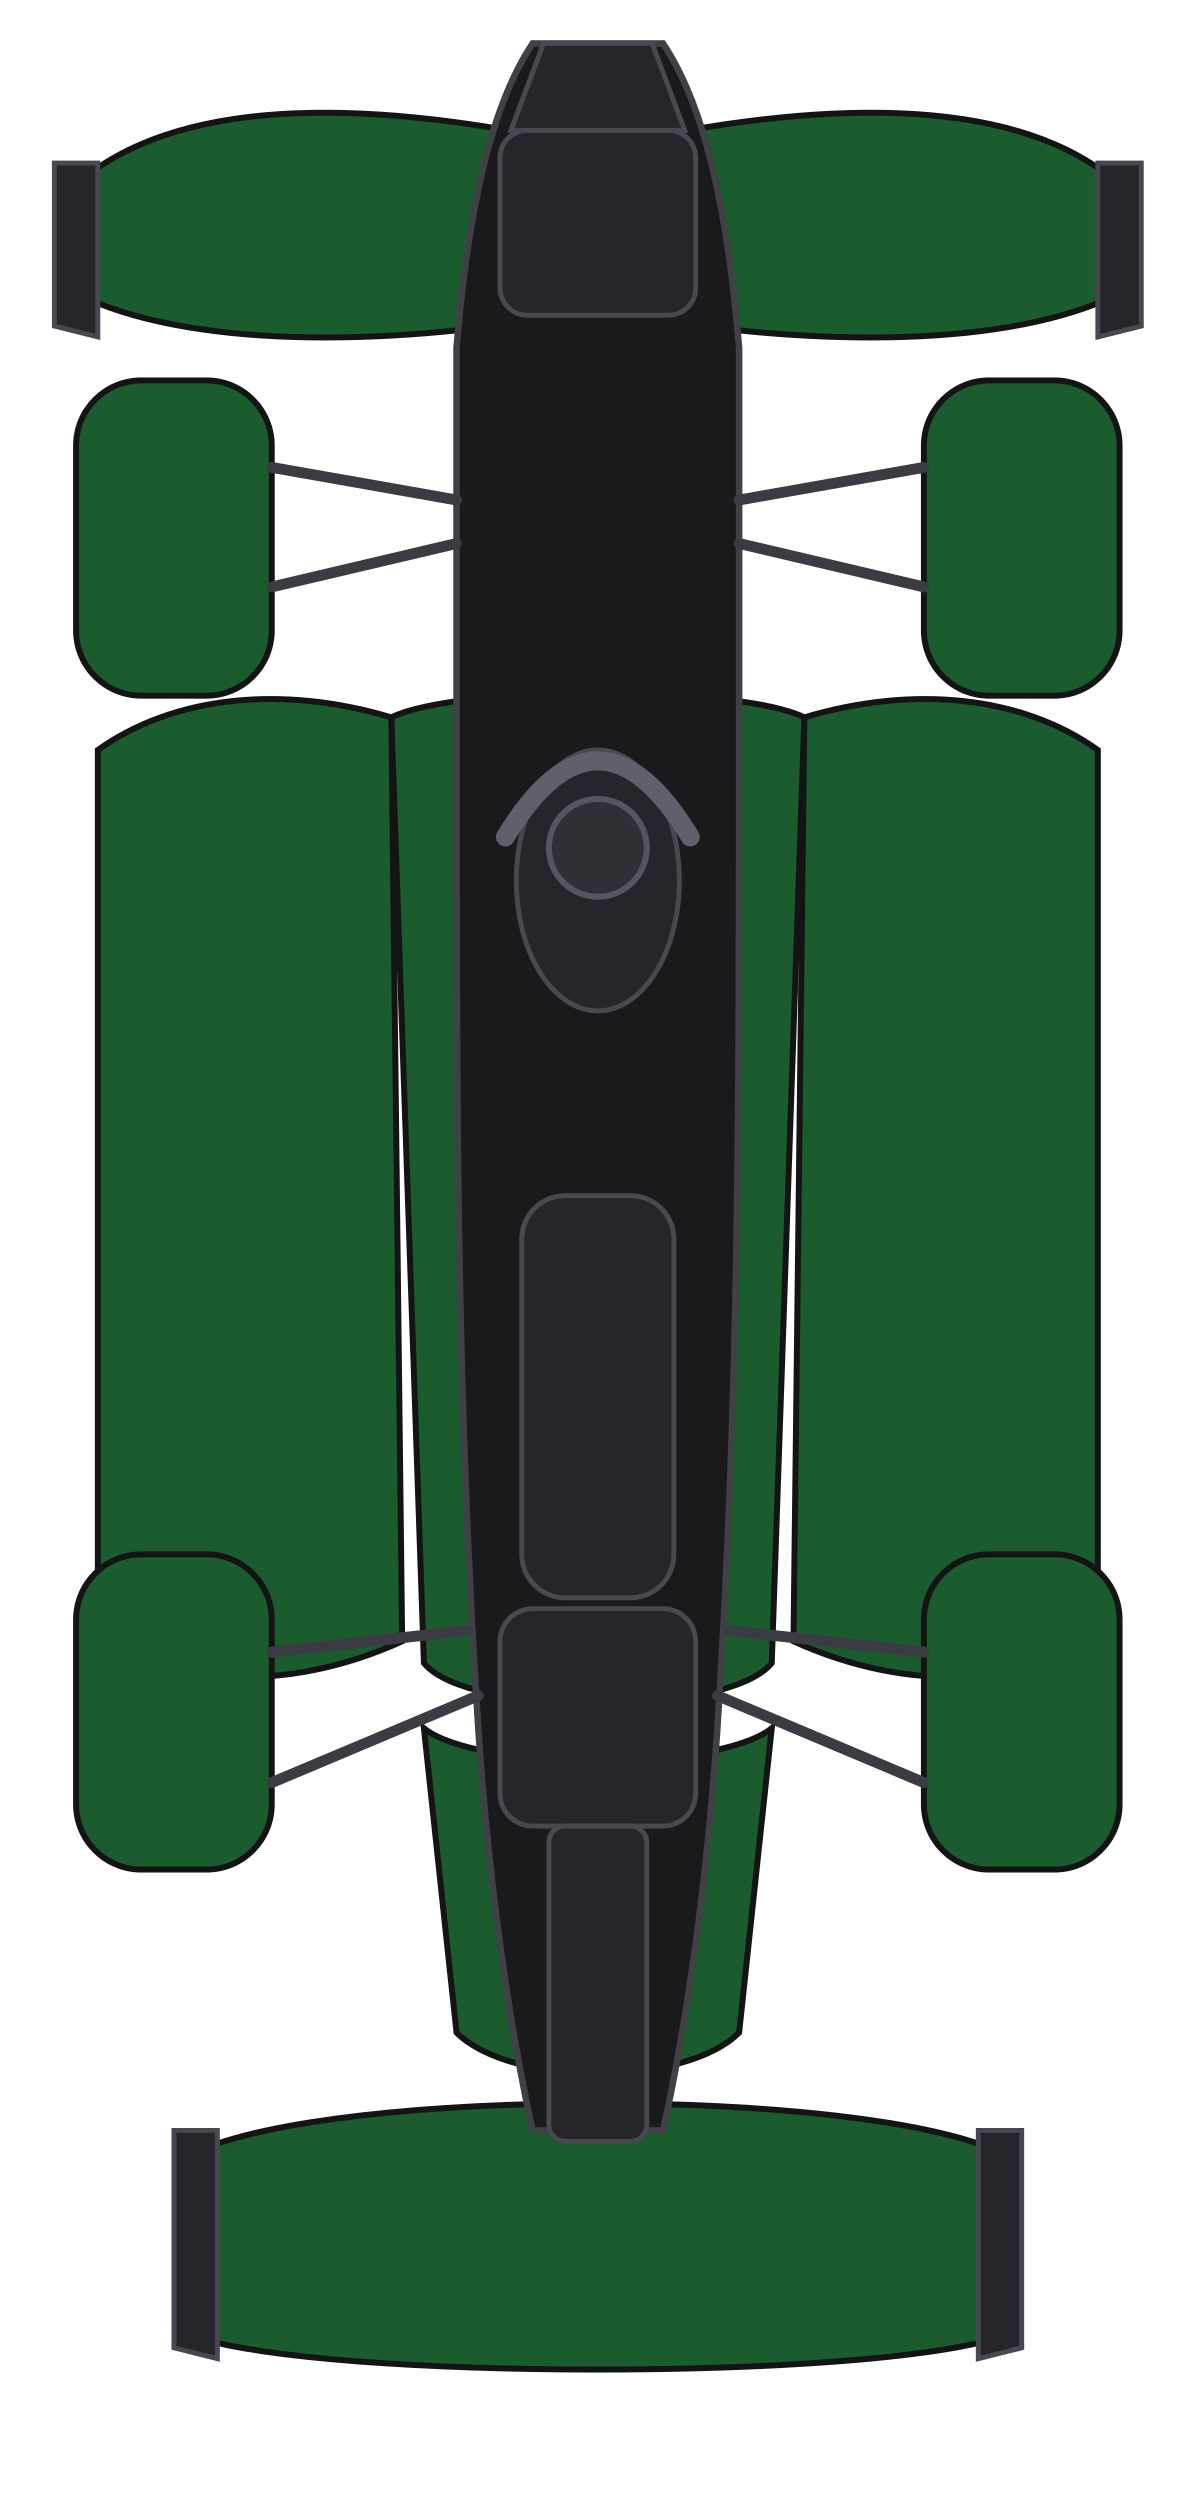
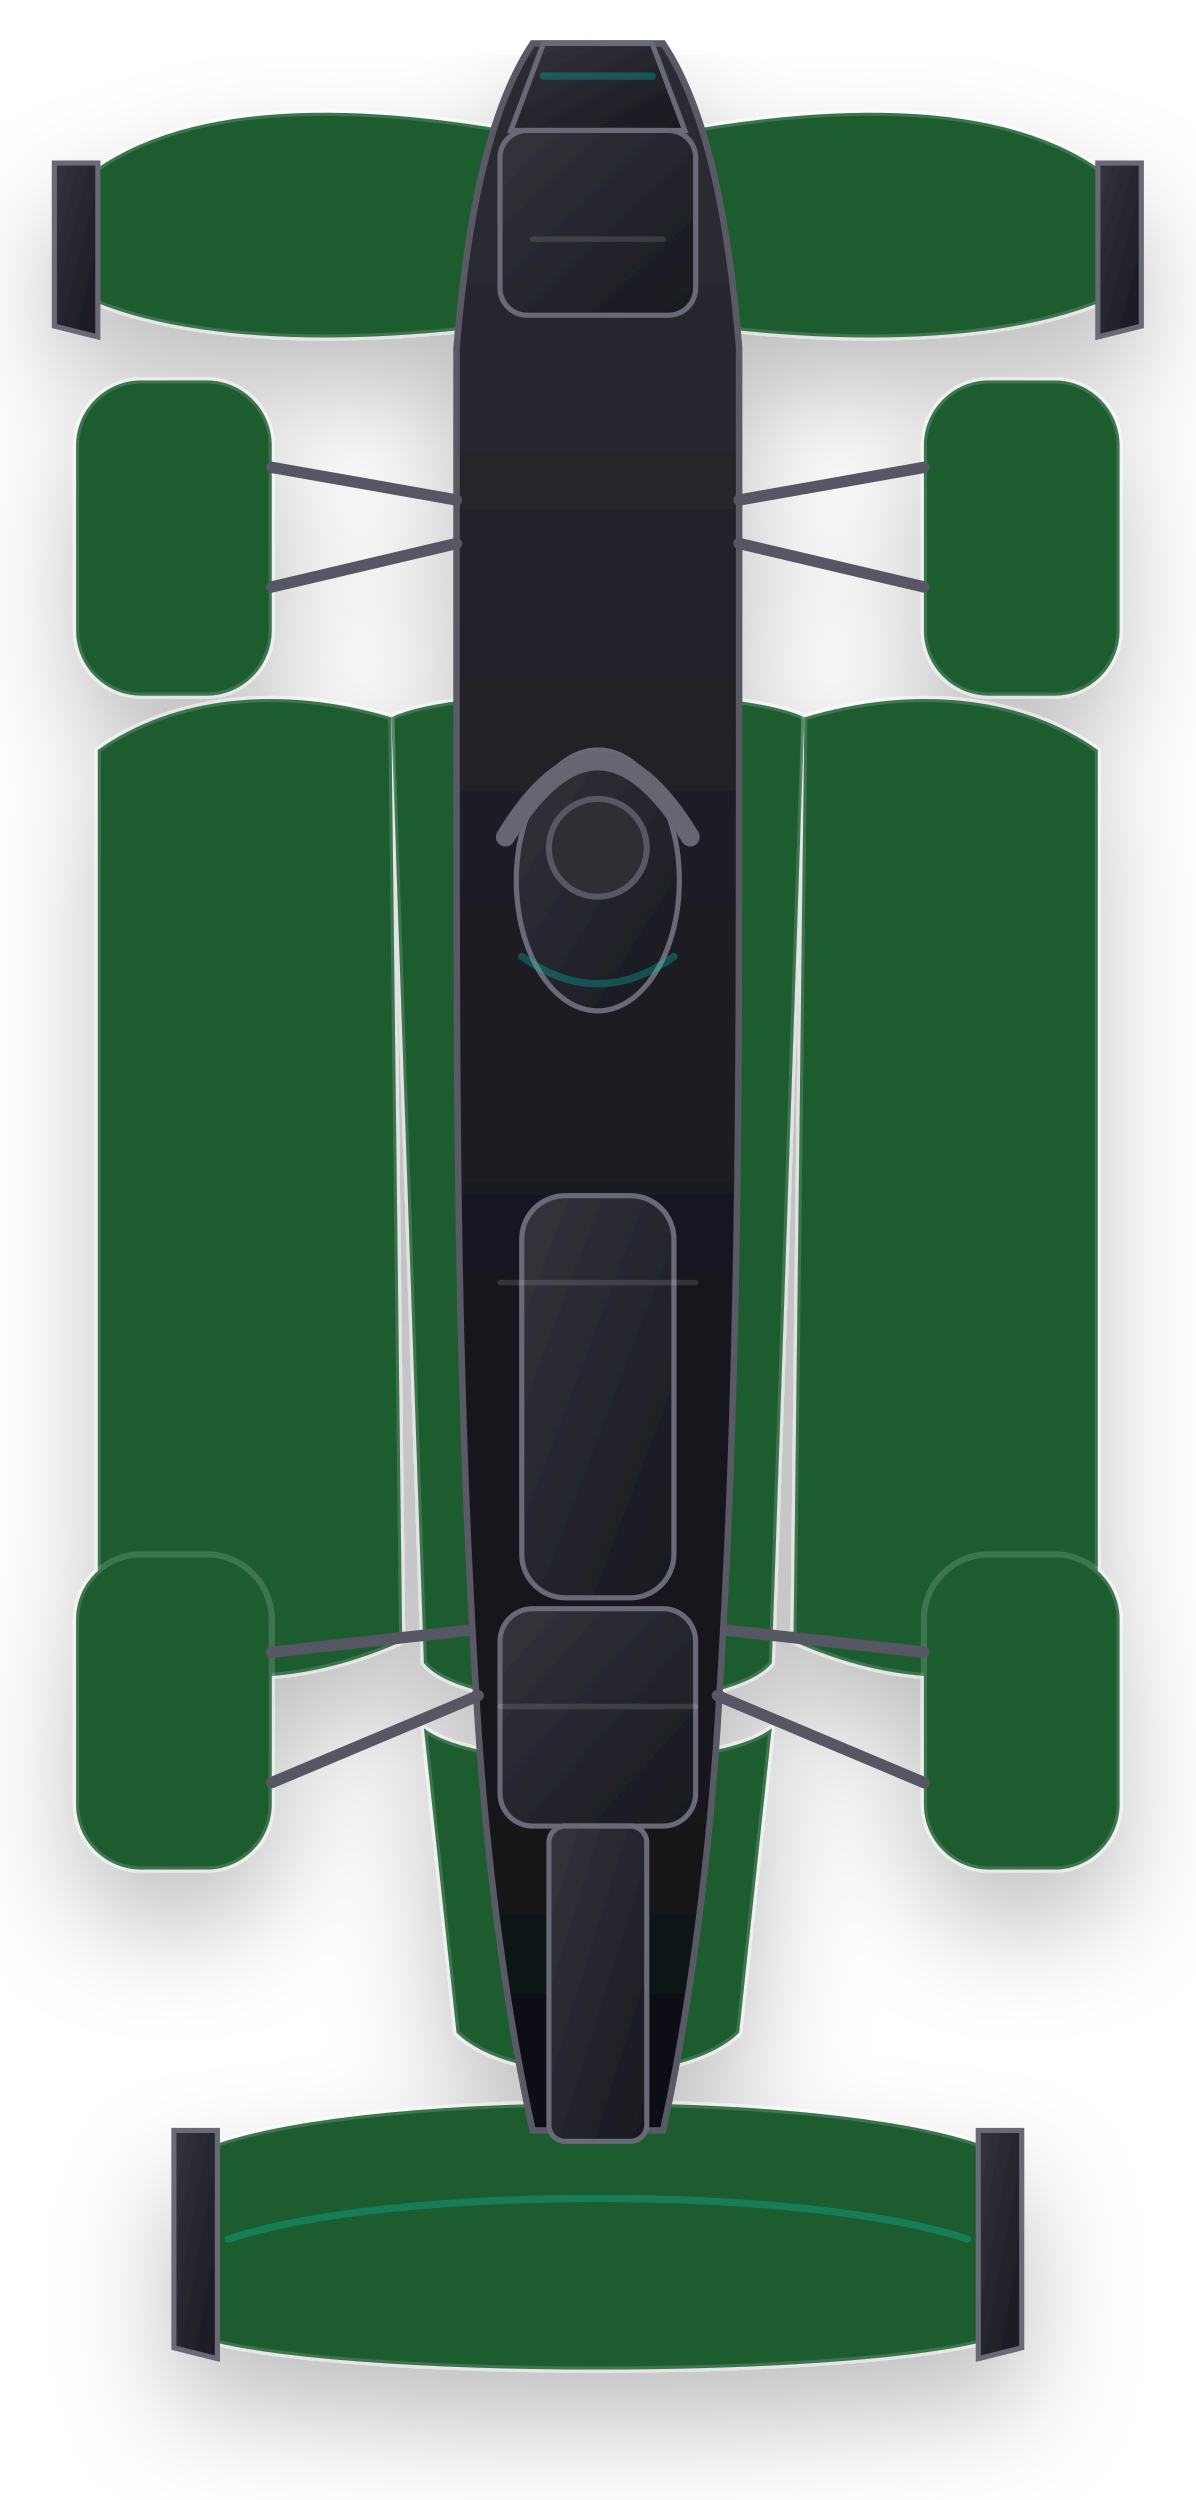
- <svg xmlns="http://www.w3.org/2000/svg" viewBox="0 0 220 460" width="100%" style="display:block">
+ <svg xmlns="http://www.w3.org/2000/svg" viewBox="0 0 220 460" width="100%" preserveAspectRatio="xMidYMid meet" shape-rendering="geometricPrecision" style="display:block">
  <defs>
+     <linearGradient id="bodyGrad" x1="0" y1="0" x2="0" y2="1">
+       <stop offset="0%" stop-color="#2d2d34" />
+       <stop offset="48%" stop-color="#1b1b22" />
+       <stop offset="100%" stop-color="#0f1016" />
+     </linearGradient>
+     <linearGradient id="detailGrad" x1="0" y1="0" x2="1" y2="1">
+       <stop offset="0%" stop-color="#34343d" />
+       <stop offset="100%" stop-color="#17181f" />
+     </linearGradient>
+     <filter id="carShadow" x="-20%" y="-20%" width="140%" height="160%">
+       <feDropShadow dx="0" dy="10" stdDeviation="10" flood-color="#000" flood-opacity="0.25" />
+     </filter>
    <style>
-       .zone { transition: fill 0.35s; stroke: #141414; stroke-width: 1.1; }
-       .chassis { fill: #1a1a1d; stroke: #404047; stroke-width: 1.2; }
-       .detail { fill: #25252b; stroke: #484851; stroke-width: 0.9; }
-       .arm { stroke: #3b3b44; stroke-width: 2; stroke-linecap: round; fill: none; }
+       .zone { transition: fill 0.35s; stroke: rgba(244,246,255,0.16); stroke-width: 1.15; stroke-linejoin: round; vector-effect: non-scaling-stroke; }
+       .chassis { fill: url(#bodyGrad); stroke: #5a5a66; stroke-width: 1.2; vector-effect: non-scaling-stroke; }
+       .detail { fill: url(#detailGrad); stroke: #696977; stroke-width: 0.95; vector-effect: non-scaling-stroke; }
+       .arm { stroke: #575765; stroke-width: 2.1; stroke-linecap: round; fill: none; vector-effect: non-scaling-stroke; }
+       .panel-line { fill: none; stroke: rgba(255,255,255,0.12); stroke-width: 1; stroke-linecap: round; vector-effect: non-scaling-stroke; }
+       .accent { fill: none; stroke: rgba(0,210,190,0.28); stroke-width: 1.35; stroke-linecap: round; vector-effect: non-scaling-stroke; }
    </style>
  </defs>
-   <path id="zone-fw-l" class="zone" fill="#1a5c2e" d="M14,34 C32,18 66,18 104,26 L104,58 C70,64 34,64 14,54 Z" />
-   <path id="zone-fw-r" class="zone" fill="#1a5c2e" d="M206,34 C188,18 154,18 116,26 L116,58 C150,64 186,64 206,54 Z" />
-   <rect id="zone-tyre-fl" class="zone" fill="#1a5c2e" x="14" y="70" width="36" height="58" rx="12" />
-   <rect id="zone-tyre-fr" class="zone" fill="#1a5c2e" x="170" y="70" width="36" height="58" rx="12" />
-   <path id="zone-floor" class="zone" fill="#1a5c2e" d="M72,132 C84,126 136,126 148,132 L142,306 C134,316 86,316 78,306 Z" />
-   <path id="zone-sp-l" class="zone" fill="#1a5c2e" d="M18,138 C32,128 52,126 72,132 L74,302 C52,312 30,310 18,300 Z" />
-   <path id="zone-sp-r" class="zone" fill="#1a5c2e" d="M202,138 C188,128 168,126 148,132 L146,302 C168,312 190,310 202,300 Z" />
-   <rect id="zone-tyre-rl" class="zone" fill="#1a5c2e" x="14" y="286" width="36" height="58" rx="12" />
-   <rect id="zone-tyre-rr" class="zone" fill="#1a5c2e" x="170" y="286" width="36" height="58" rx="12" />
-   <path id="zone-diffuser" class="zone" fill="#1a5c2e" d="M78,318 C88,326 132,326 142,318 L136,374 C126,384 94,384 84,374 Z" />
-   <path id="zone-rw" class="zone" fill="#1a5c2e" d="M36,396 C62,384 158,384 184,396 L184,430 C160,438 60,438 36,430 Z" />
-   <path class="chassis" d="M98,8 L122,8            C130,20 134,40 136,64            L136,132 C136,206 136,256 132,318            C130,348 126,374 122,392            L98,392 C94,374 90,348 88,318            C84,256 84,206 84,132            L84,64 C86,40 90,20 98,8 Z" />
-   <path class="detail" d="M100,8 L120,8 L126,24 L94,24 Z" />
-   <rect class="detail" x="92" y="24" width="36" height="34" rx="5" />
-   <ellipse class="detail" cx="110" cy="162" rx="15" ry="24" fill="#101014" stroke="#525260" stroke-width="1" />
-   <path fill="none" stroke="#60606a" stroke-width="3.5" stroke-linecap="round" d="M93,154 Q110,126 127,154" />
-   <circle cx="110" cy="156" r="9" fill="#2f2f36" stroke="#555562" stroke-width="1.1" />
-   <rect class="detail" x="96" y="220" width="28" height="74" rx="8" />
-   <rect class="detail" x="92" y="296" width="36" height="40" rx="6" />
-   <rect class="detail" x="101" y="336" width="18" height="58" rx="3" />
-   <path class="detail" d="M10,30 L18,30 L18,62 L10,60 Z" />
-   <path class="detail" d="M210,30 L202,30 L202,62 L210,60 Z" />
-   <path class="detail" d="M32,392 L40,392 L40,434 L32,432 Z" />
-   <path class="detail" d="M188,392 L180,392 L180,434 L188,432 Z" />
-   <line class="arm" x1="50" y1="86" x2="84" y2="92" />
-   <line class="arm" x1="170" y1="86" x2="136" y2="92" />
-   <line class="arm" x1="50" y1="108" x2="84" y2="100" />
-   <line class="arm" x1="170" y1="108" x2="136" y2="100" />
-   <line class="arm" x1="50" y1="304" x2="86" y2="300" />
-   <line class="arm" x1="170" y1="304" x2="134" y2="300" />
-   <line class="arm" x1="50" y1="328" x2="88" y2="312" />
-   <line class="arm" x1="170" y1="328" x2="132" y2="312" />
+   <g filter="url(#carShadow)">
+     <path id="zone-fw-l" class="zone" fill="#1a5c2e" d="M14,34 C32,18 66,18 104,26 L104,58 C70,64 34,64 14,54 Z" />
+     <path id="zone-fw-r" class="zone" fill="#1a5c2e" d="M206,34 C188,18 154,18 116,26 L116,58 C150,64 186,64 206,54 Z" />
+     <rect id="zone-tyre-fl" class="zone" fill="#1a5c2e" x="14" y="70" width="36" height="58" rx="12" />
+     <rect id="zone-tyre-fr" class="zone" fill="#1a5c2e" x="170" y="70" width="36" height="58" rx="12" />
+     <path id="zone-floor" class="zone" fill="#1a5c2e" d="M72,132 C84,126 136,126 148,132 L142,306 C134,316 86,316 78,306 Z" />
+     <path id="zone-sp-l" class="zone" fill="#1a5c2e" d="M18,138 C32,128 52,126 72,132 L74,302 C52,312 30,310 18,300 Z" />
+     <path id="zone-sp-r" class="zone" fill="#1a5c2e" d="M202,138 C188,128 168,126 148,132 L146,302 C168,312 190,310 202,300 Z" />
+     <rect id="zone-tyre-rl" class="zone" fill="#1a5c2e" x="14" y="286" width="36" height="58" rx="12" />
+     <rect id="zone-tyre-rr" class="zone" fill="#1a5c2e" x="170" y="286" width="36" height="58" rx="12" />
+     <path id="zone-diffuser" class="zone" fill="#1a5c2e" d="M78,318 C88,326 132,326 142,318 L136,374 C126,384 94,384 84,374 Z" />
+     <path id="zone-rw" class="zone" fill="#1a5c2e" d="M36,396 C62,384 158,384 184,396 L184,430 C160,438 60,438 36,430 Z" />
+     <path class="chassis" d="M98,8 L122,8 C130,20 134,40 136,64 L136,132 C136,206 136,256 132,318 C130,348 126,374 122,392 L98,392 C94,374 90,348 88,318 C84,256 84,206 84,132 L84,64 C86,40 90,20 98,8 Z" />
+     <path class="detail" d="M100,8 L120,8 L126,24 L94,24 Z" />
+     <rect class="detail" x="92" y="24" width="36" height="34" rx="5" />
+     <path class="accent" d="M100,14 L120,14" />
+     <path class="panel-line" d="M98,44 L122,44" />
+     <ellipse class="detail" cx="110" cy="162" rx="15" ry="24" fill="#101014" stroke="#525260" stroke-width="1" />
+     <path fill="none" stroke="#666672" stroke-width="3.5" stroke-linecap="round" d="M93,154 Q110,126 127,154" />
+     <circle cx="110" cy="156" r="9" fill="#2f2f36" stroke="#585865" stroke-width="1.1" />
+     <path class="accent" d="M96,176 Q110,186 124,176" />
+     <rect class="detail" x="96" y="220" width="28" height="74" rx="8" />
+     <rect class="detail" x="92" y="296" width="36" height="40" rx="6" />
+     <rect class="detail" x="101" y="336" width="18" height="58" rx="3" />
+     <path class="panel-line" d="M92,236 L128,236" />
+     <path class="panel-line" d="M92,314 L128,314" />
+     <path class="detail" d="M10,30 L18,30 L18,62 L10,60 Z" />
+     <path class="detail" d="M210,30 L202,30 L202,62 L210,60 Z" />
+     <path class="detail" d="M32,392 L40,392 L40,434 L32,432 Z" />
+     <path class="detail" d="M188,392 L180,392 L180,434 L188,432 Z" />
+     <line class="arm" x1="50" y1="86" x2="84" y2="92" />
+     <line class="arm" x1="170" y1="86" x2="136" y2="92" />
+     <line class="arm" x1="50" y1="108" x2="84" y2="100" />
+     <line class="arm" x1="170" y1="108" x2="136" y2="100" />
+     <line class="arm" x1="50" y1="304" x2="86" y2="300" />
+     <line class="arm" x1="170" y1="304" x2="134" y2="300" />
+     <line class="arm" x1="50" y1="328" x2="88" y2="312" />
+     <line class="arm" x1="170" y1="328" x2="132" y2="312" />
+     <path class="accent" d="M42,412 C72,402 148,402 178,412" />
+   </g>
</svg>
